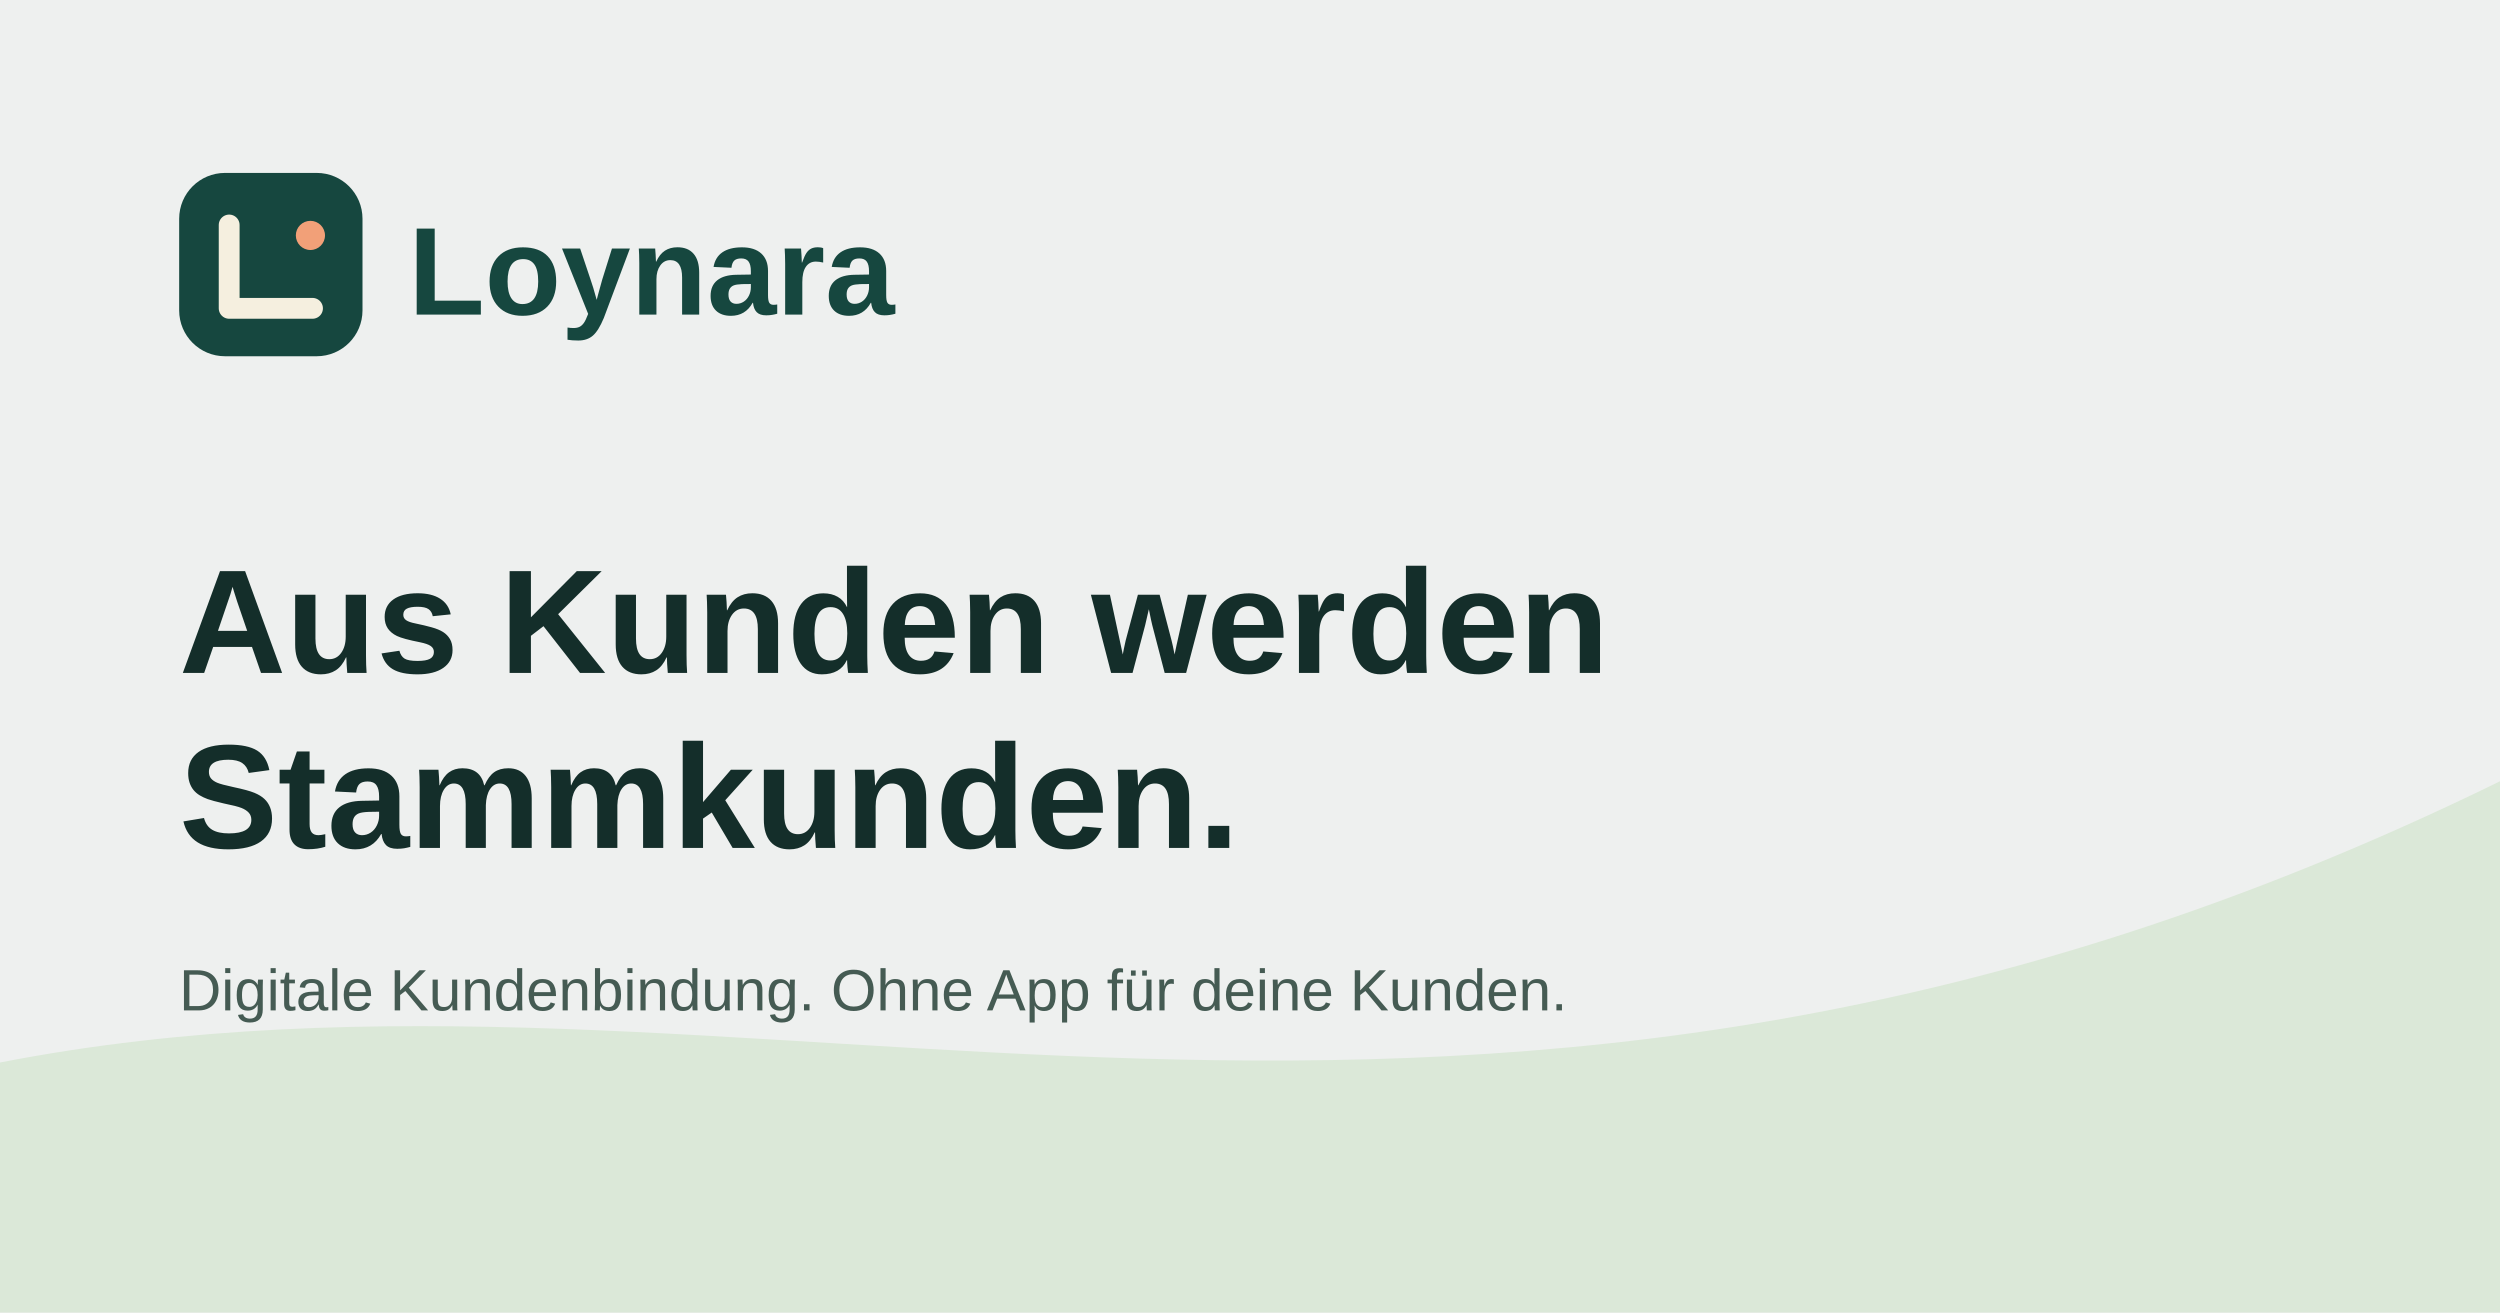
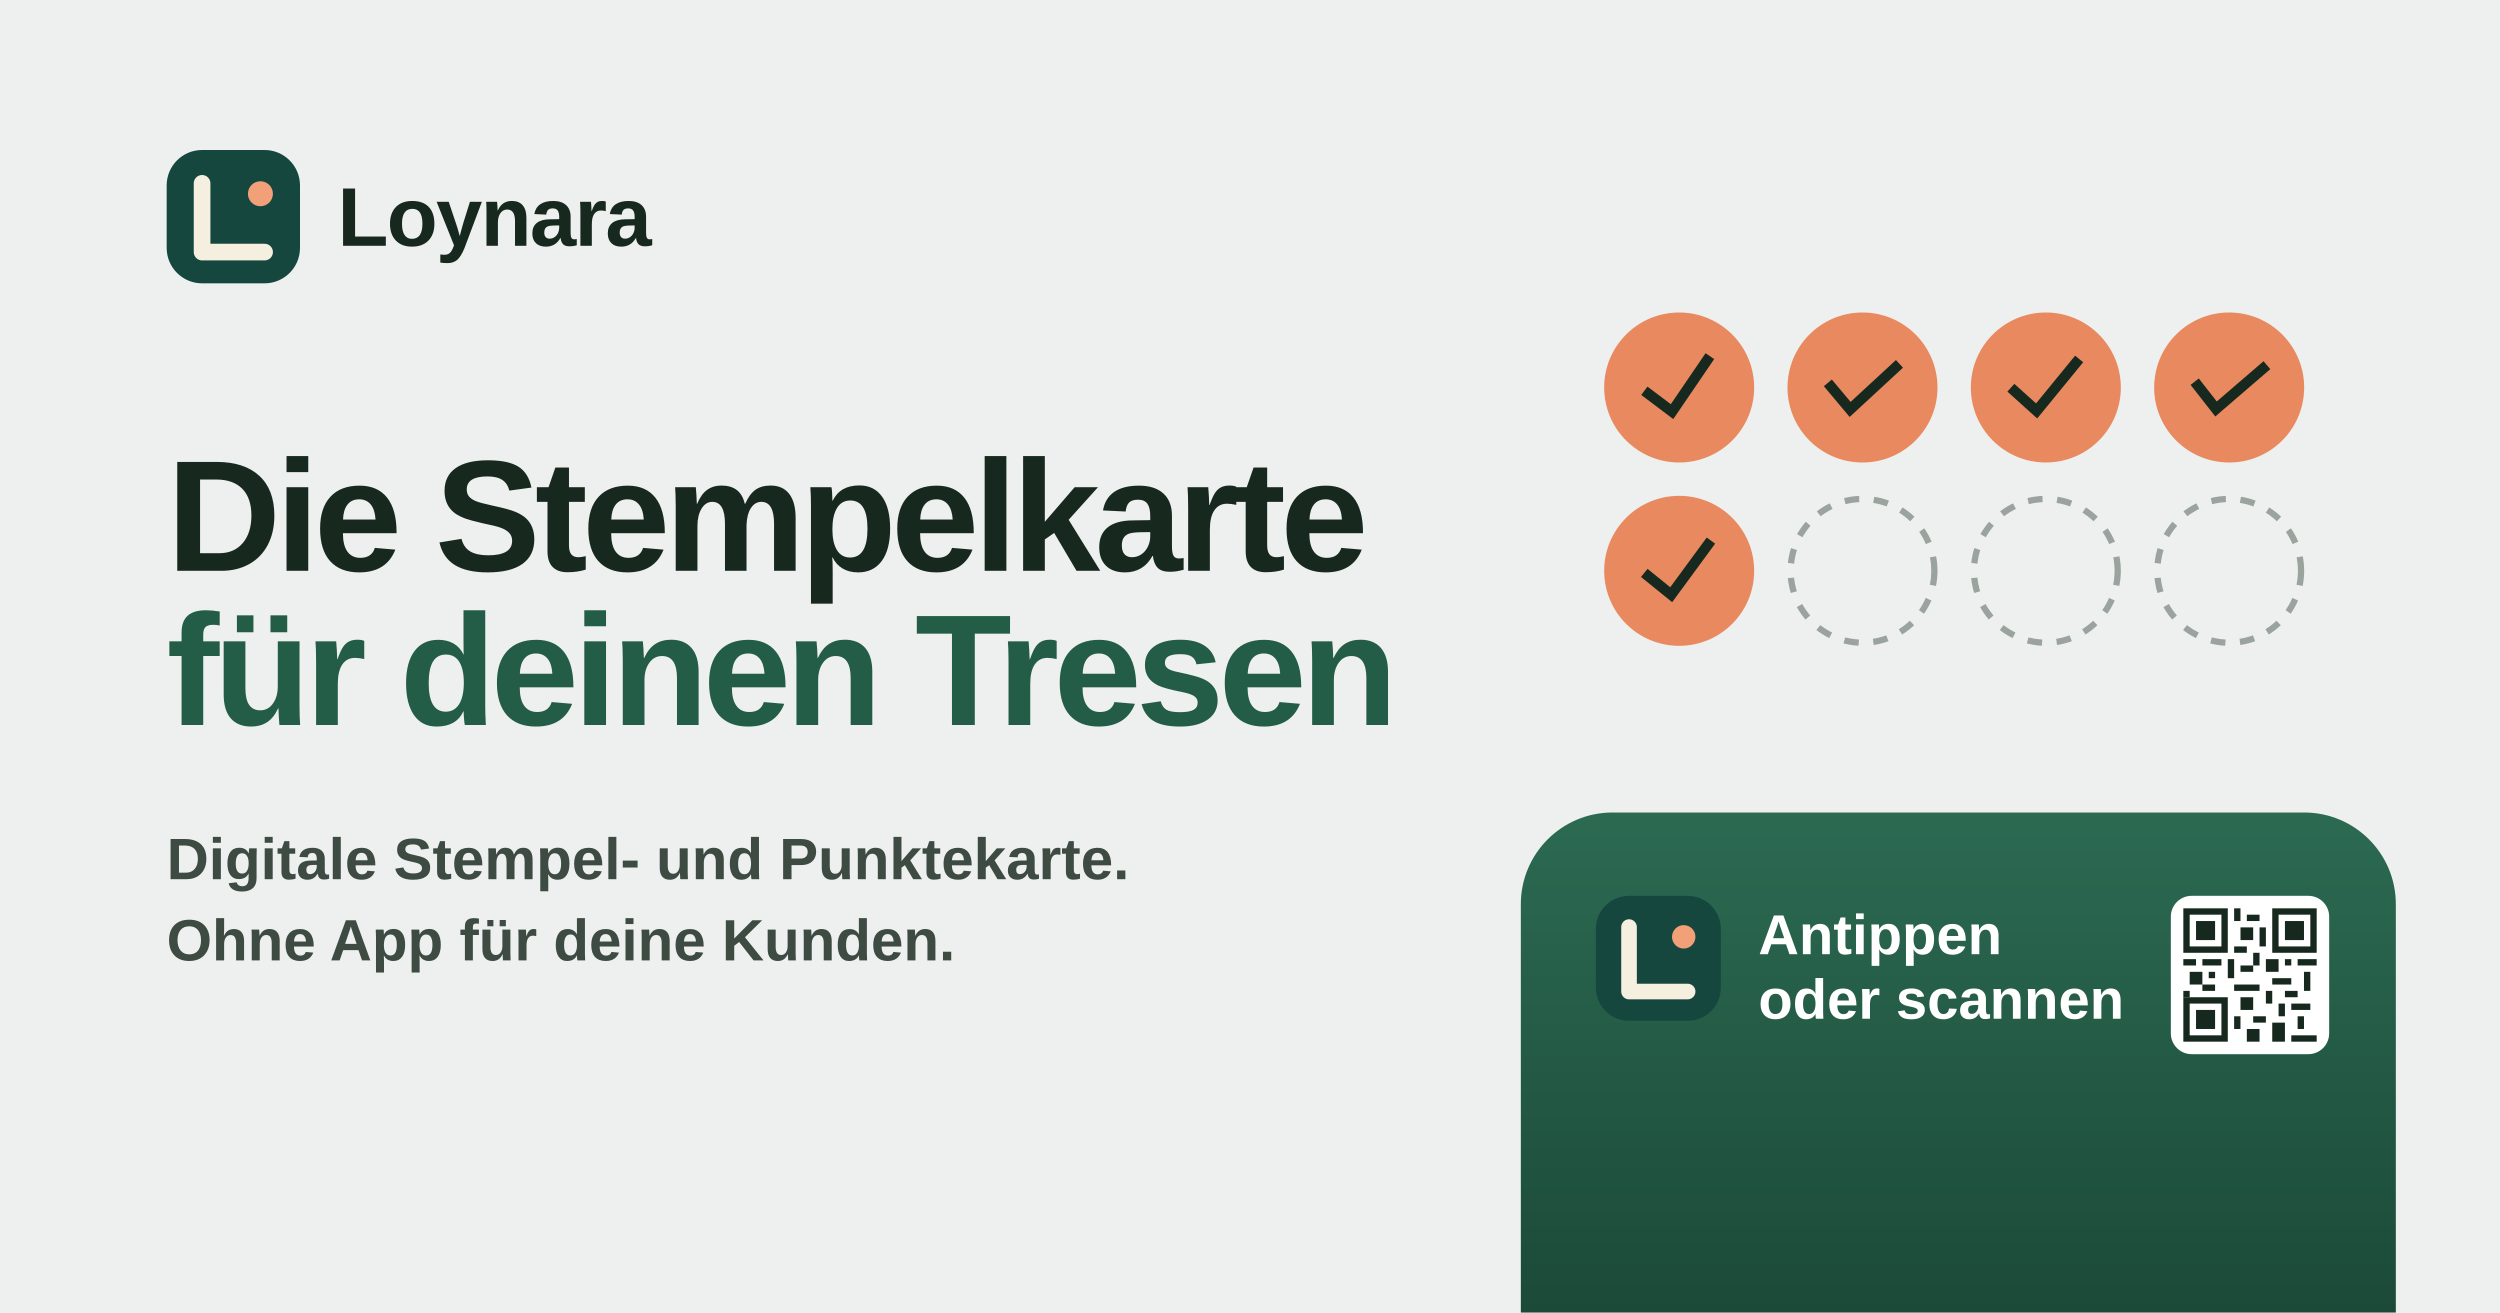
- <svg xmlns="http://www.w3.org/2000/svg" width="1200" height="630" viewBox="0 0 1200 630">
-   <rect width="1200" height="630" fill="#eef0ef" />
-   <path d="M0 510C360 440 700 620 1200 375V630H0Z" fill="#dbe8d8" />
-   <rect x="86" y="83" width="88" height="88" rx="22" fill="#16473f" />
-   <path d="M110 108v40h40" fill="none" stroke="#f5efdf" stroke-width="10" stroke-linecap="round" stroke-linejoin="round" />
-   <circle cx="149" cy="113" r="7" fill="#f2a078" />
-   <text x="196" y="151" font-family="Arial,sans-serif" font-size="60" font-weight="700" fill="#16473f">Loynara</text>
-   <text x="86" y="323" font-family="Arial,sans-serif" font-size="71" font-weight="700" fill="#142e2a">Aus Kunden werden</text>
-   <text x="86" y="407" font-family="Arial,sans-serif" font-size="71" font-weight="700" fill="#142e2a">Stammkunden.</text>
-   <text x="86" y="485" font-family="Arial,sans-serif" font-size="28" fill="#455b53">Digitale Kundenbindung. Ohne App für deine Kunden.</text>
+ <svg xmlns="http://www.w3.org/2000/svg" width="1200" height="630" viewBox="0 0 1200 630" role="img" aria-labelledby="t">
+   <defs>
+     <linearGradient id="pl" x1="0" y1="0" x2="0" y2="1">
+       <stop offset="0" stop-color="#2C6A52" />
+       <stop offset="1" stop-color="#1B4A38" />
+     </linearGradient>
+   </defs>
+   <rect width="1200" height="630" fill="#EEF0EF" />
+   <g transform="translate(80 72) scale(1.0)">
+     <rect width="64" height="64" rx="17" fill="#16473f" />
+     <path d="M17 16v33h30" fill="none" stroke="#f5efdf" stroke-width="8" stroke-linecap="round" stroke-linejoin="round" />
+     <circle cx="45" cy="21" r="6" fill="#f2a078" />
+   </g>
+   <text x="162" y="118" font-family="Manrope, Arial, sans-serif" font-size="40" font-weight="800" letter-spacing="-0.8" fill="#17291F">Loynara</text>
+   <text x="80" y="274" font-family="Manrope, Arial, sans-serif" font-size="76" font-weight="800" letter-spacing="-2.66" fill="#17291F">Die Stempelkarte</text>
+   <text x="80" y="348" font-family="Manrope, Arial, sans-serif" font-size="76" font-weight="800" letter-spacing="-2.66" fill="#245D47">für deinen Tresen</text>
+   <text font-family="Manrope, Arial, sans-serif" font-size="28" font-weight="600" fill="#3D4B42">
+     <tspan x="80" y="422">Digitale Stempel- und Punktekarte.</tspan>
+     <tspan x="80" y="461">Ohne App für deine Kunden.</tspan>
+   </text>
+   <g transform="rotate(-8 806 186)">
+     <circle cx="806" cy="186" r="36" fill="#E9895F" />
+     <path d="M791 187l10 10 20-22" fill="none" stroke="#17291F" stroke-width="5" stroke-linecap="square" />
+   </g>
+   <g transform="rotate(5 894 186)">
+     <circle cx="894" cy="186" r="36" fill="#E9895F" />
+     <path d="M879 187l10 10 20-22" fill="none" stroke="#17291F" stroke-width="5" stroke-linecap="square" />
+   </g>
+   <g transform="rotate(-3 982 186)">
+     <circle cx="982" cy="186" r="36" fill="#E9895F" />
+     <path d="M967 187l10 10 20-22" fill="none" stroke="#17291F" stroke-width="5" stroke-linecap="square" />
+   </g>
+   <g transform="rotate(7 1070 186)">
+     <circle cx="1070" cy="186" r="36" fill="#E9895F" />
+     <path d="M1055 187l10 10 20-22" fill="none" stroke="#17291F" stroke-width="5" stroke-linecap="square" />
+   </g>
+   <g transform="rotate(-6 806 274)">
+     <circle cx="806" cy="274" r="36" fill="#E9895F" />
+     <path d="M791 275l10 10 20-22" fill="none" stroke="#17291F" stroke-width="5" stroke-linecap="square" />
+   </g>
+   <circle cx="894" cy="274" r="34.5" fill="none" stroke="#9AA39D" stroke-width="3" stroke-dasharray="7 7" />
+   <circle cx="982" cy="274" r="34.5" fill="none" stroke="#9AA39D" stroke-width="3" stroke-dasharray="7 7" />
+   <circle cx="1070" cy="274" r="34.5" fill="none" stroke="#9AA39D" stroke-width="3" stroke-dasharray="7 7" />
+   <path d="M774 390h332a44 44 0 0 1 44 44v196H730V434a44 44 0 0 1 44-44z" fill="url(#pl)" />
+   <g transform="translate(766 430) scale(0.9375)">
+     <rect width="64" height="64" rx="17" fill="#16473f" />
+     <path d="M17 16v33h30" fill="none" stroke="#f5efdf" stroke-width="8" stroke-linecap="round" stroke-linejoin="round" />
+     <circle cx="45" cy="21" r="6" fill="#f2a078" />
+   </g>
+   <text font-family="Manrope, Arial, sans-serif" font-size="27" font-weight="800" fill="#FFFFFF">
+     <tspan x="844" y="458">Antippen</tspan>
+     <tspan x="844" y="489">oder scannen</tspan>
+   </text>
+   <rect x="1042" y="430" width="76" height="76" rx="10" fill="#FFFFFF" />
+   <g transform="translate(1048 436) scale(3.048)" fill="#17291F">
+     <path d="M0 0h7v7H0zM1 1v5h5V1zM2 2h3v3H2zM14 0h7v7h-7zM15 1v5h5V1zM16 2h3v3h-3zM0 14h7v7H0zM1 15v5h5v-5zM2 16h3v3H2z" fill-rule="evenodd" />
+     <path d="M8 0h1v2H8zM10 1h2v1h-2zM9 3h2v2H9zM12 3h1v3h-1zM8 6h2v1H8zM11 7h1v2h-1zM0 8h2v1H0zM3 8h3v1H3zM7 8h1v3H7zM9 9h2v1H9zM13 8h2v2h-2zM16 8h1v1h-1zM18 8h3v1h-3zM1 10h2v2H1zM4 10h1v1H4zM14 11h3v1h-3zM19 10h1v3h-1zM8 12h4v1H8zM0 13h1v1H0zM3 12h2v1H3zM13 13h1v2h-1zM16 13h2v1h-2zM9 14h2v2H9zM15 15h1v2h-1zM17 15h3v1h-3zM8 17h1v2H8zM11 17h2v1h-2zM14 18h2v3h-2zM18 17h1v2h-1zM10 19h2v2h-2zM17 20h4v1h-4z" />
+   </g>
</svg>
